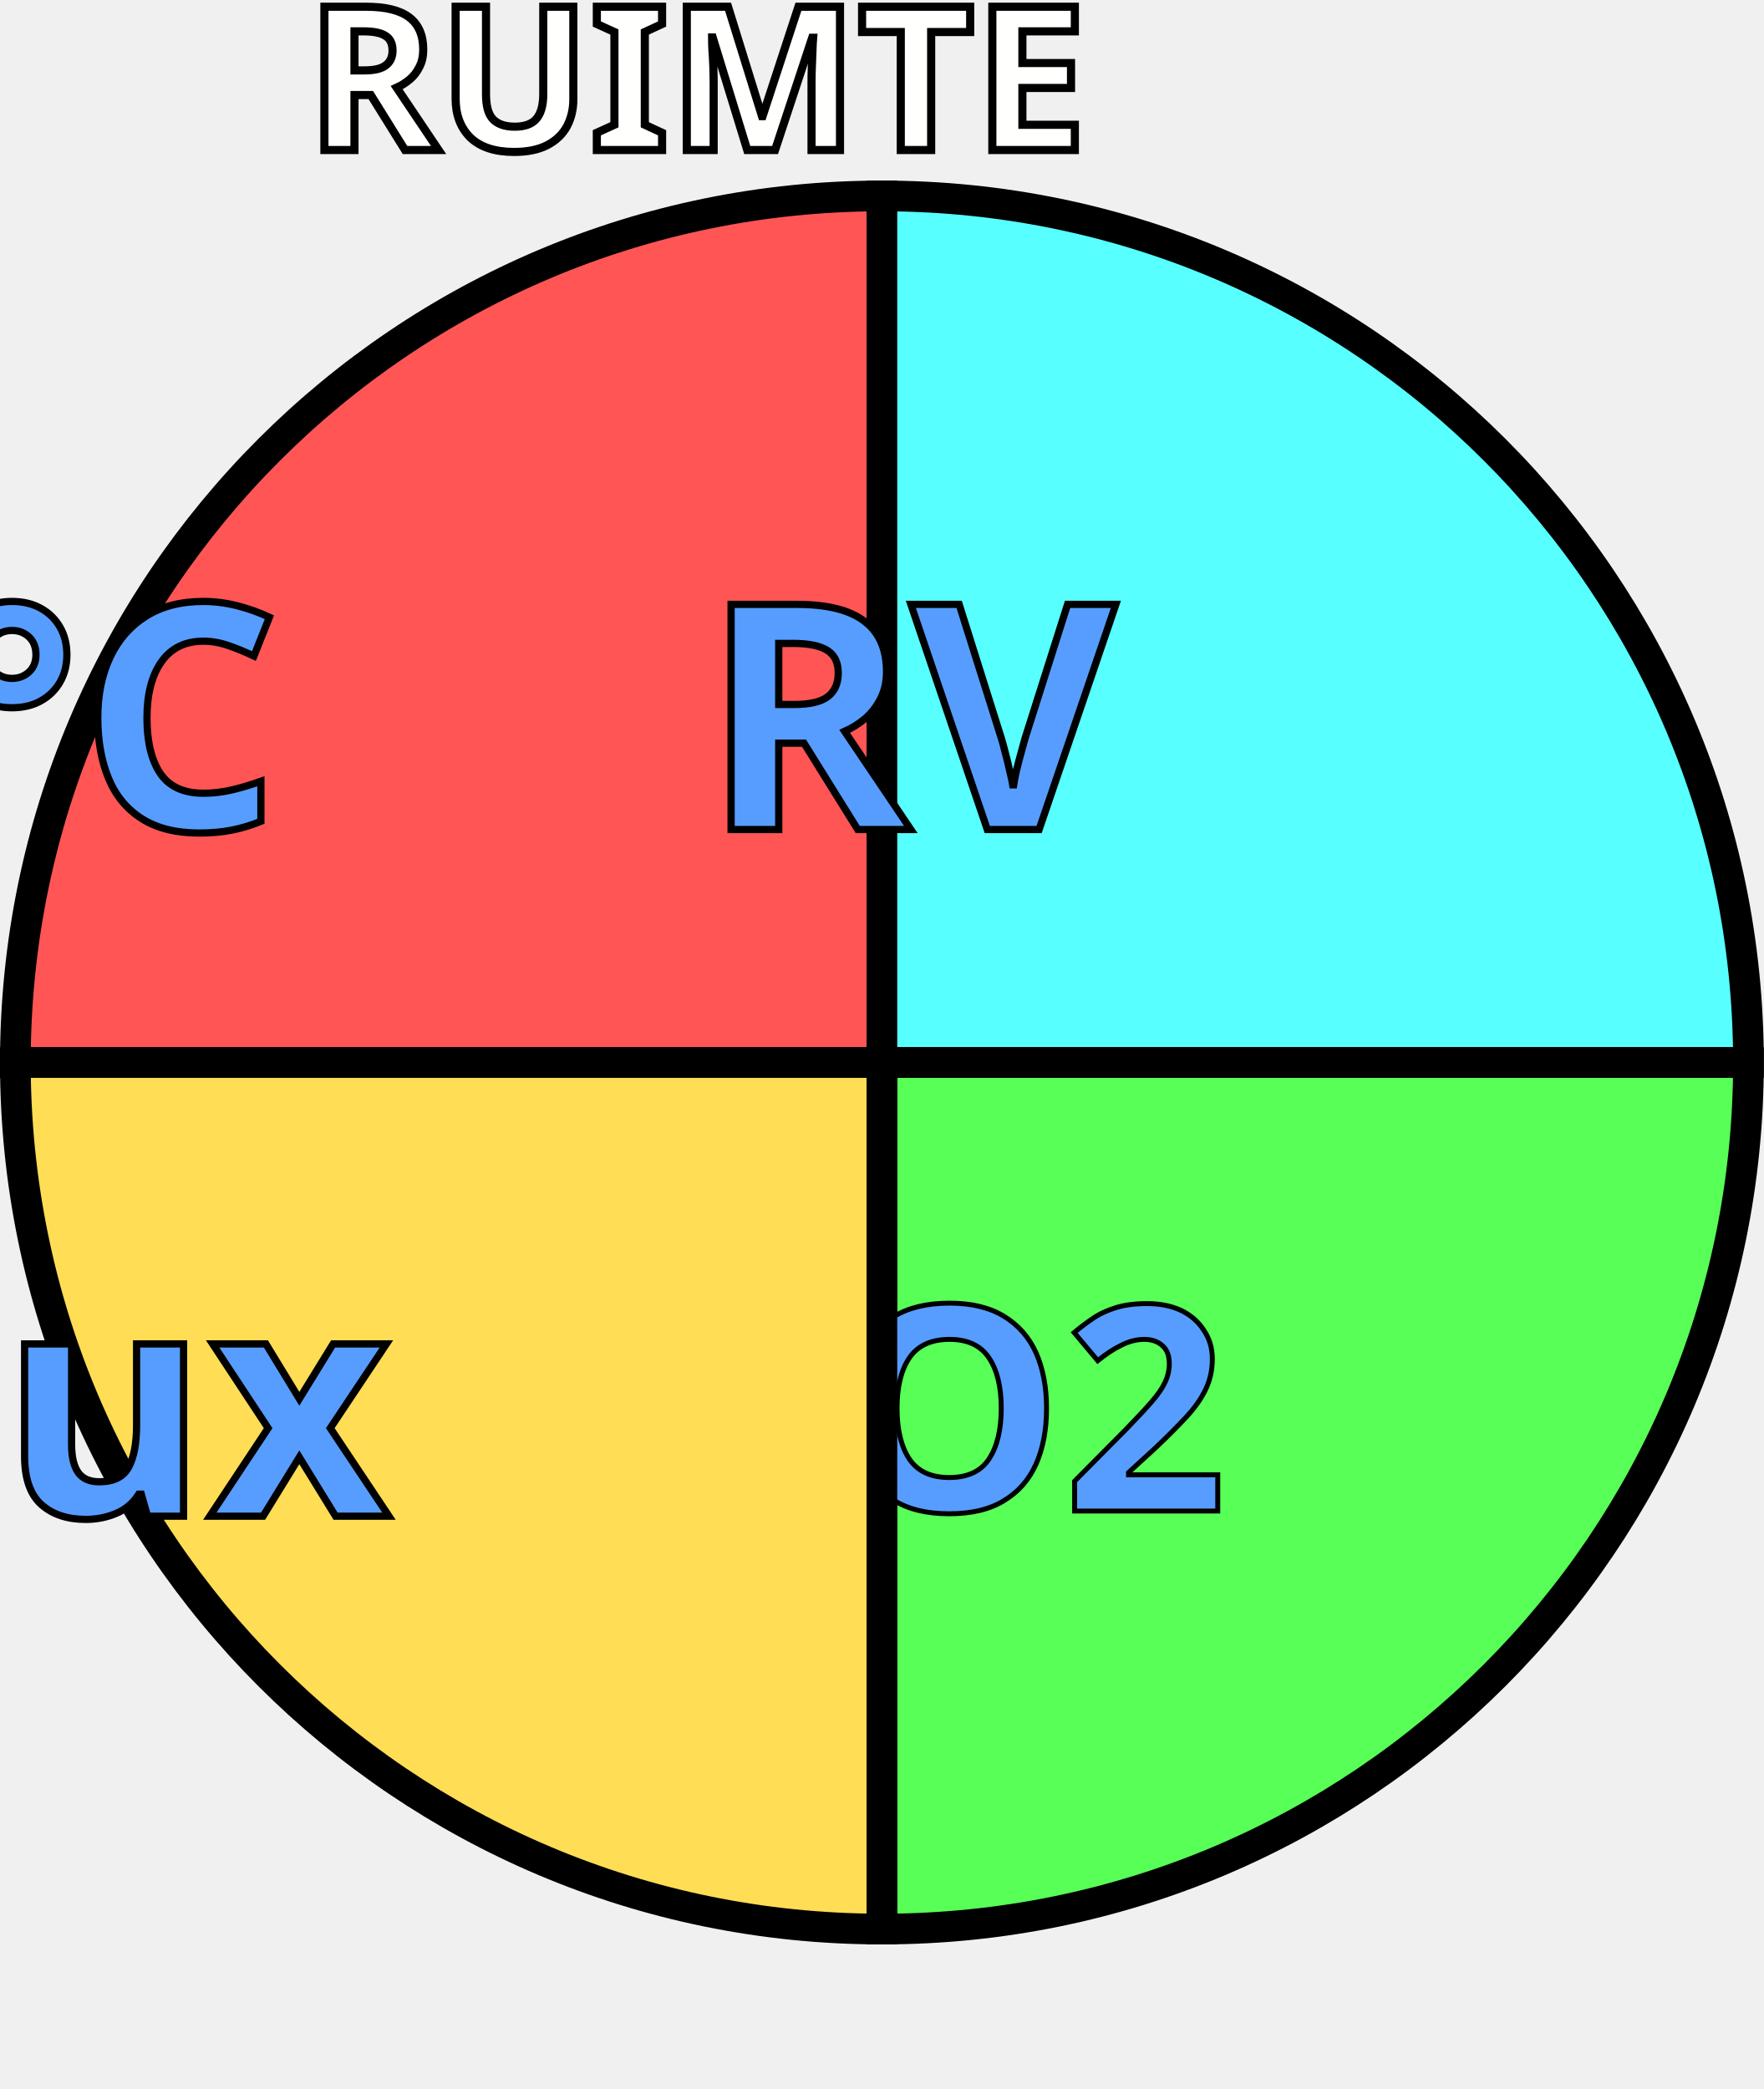
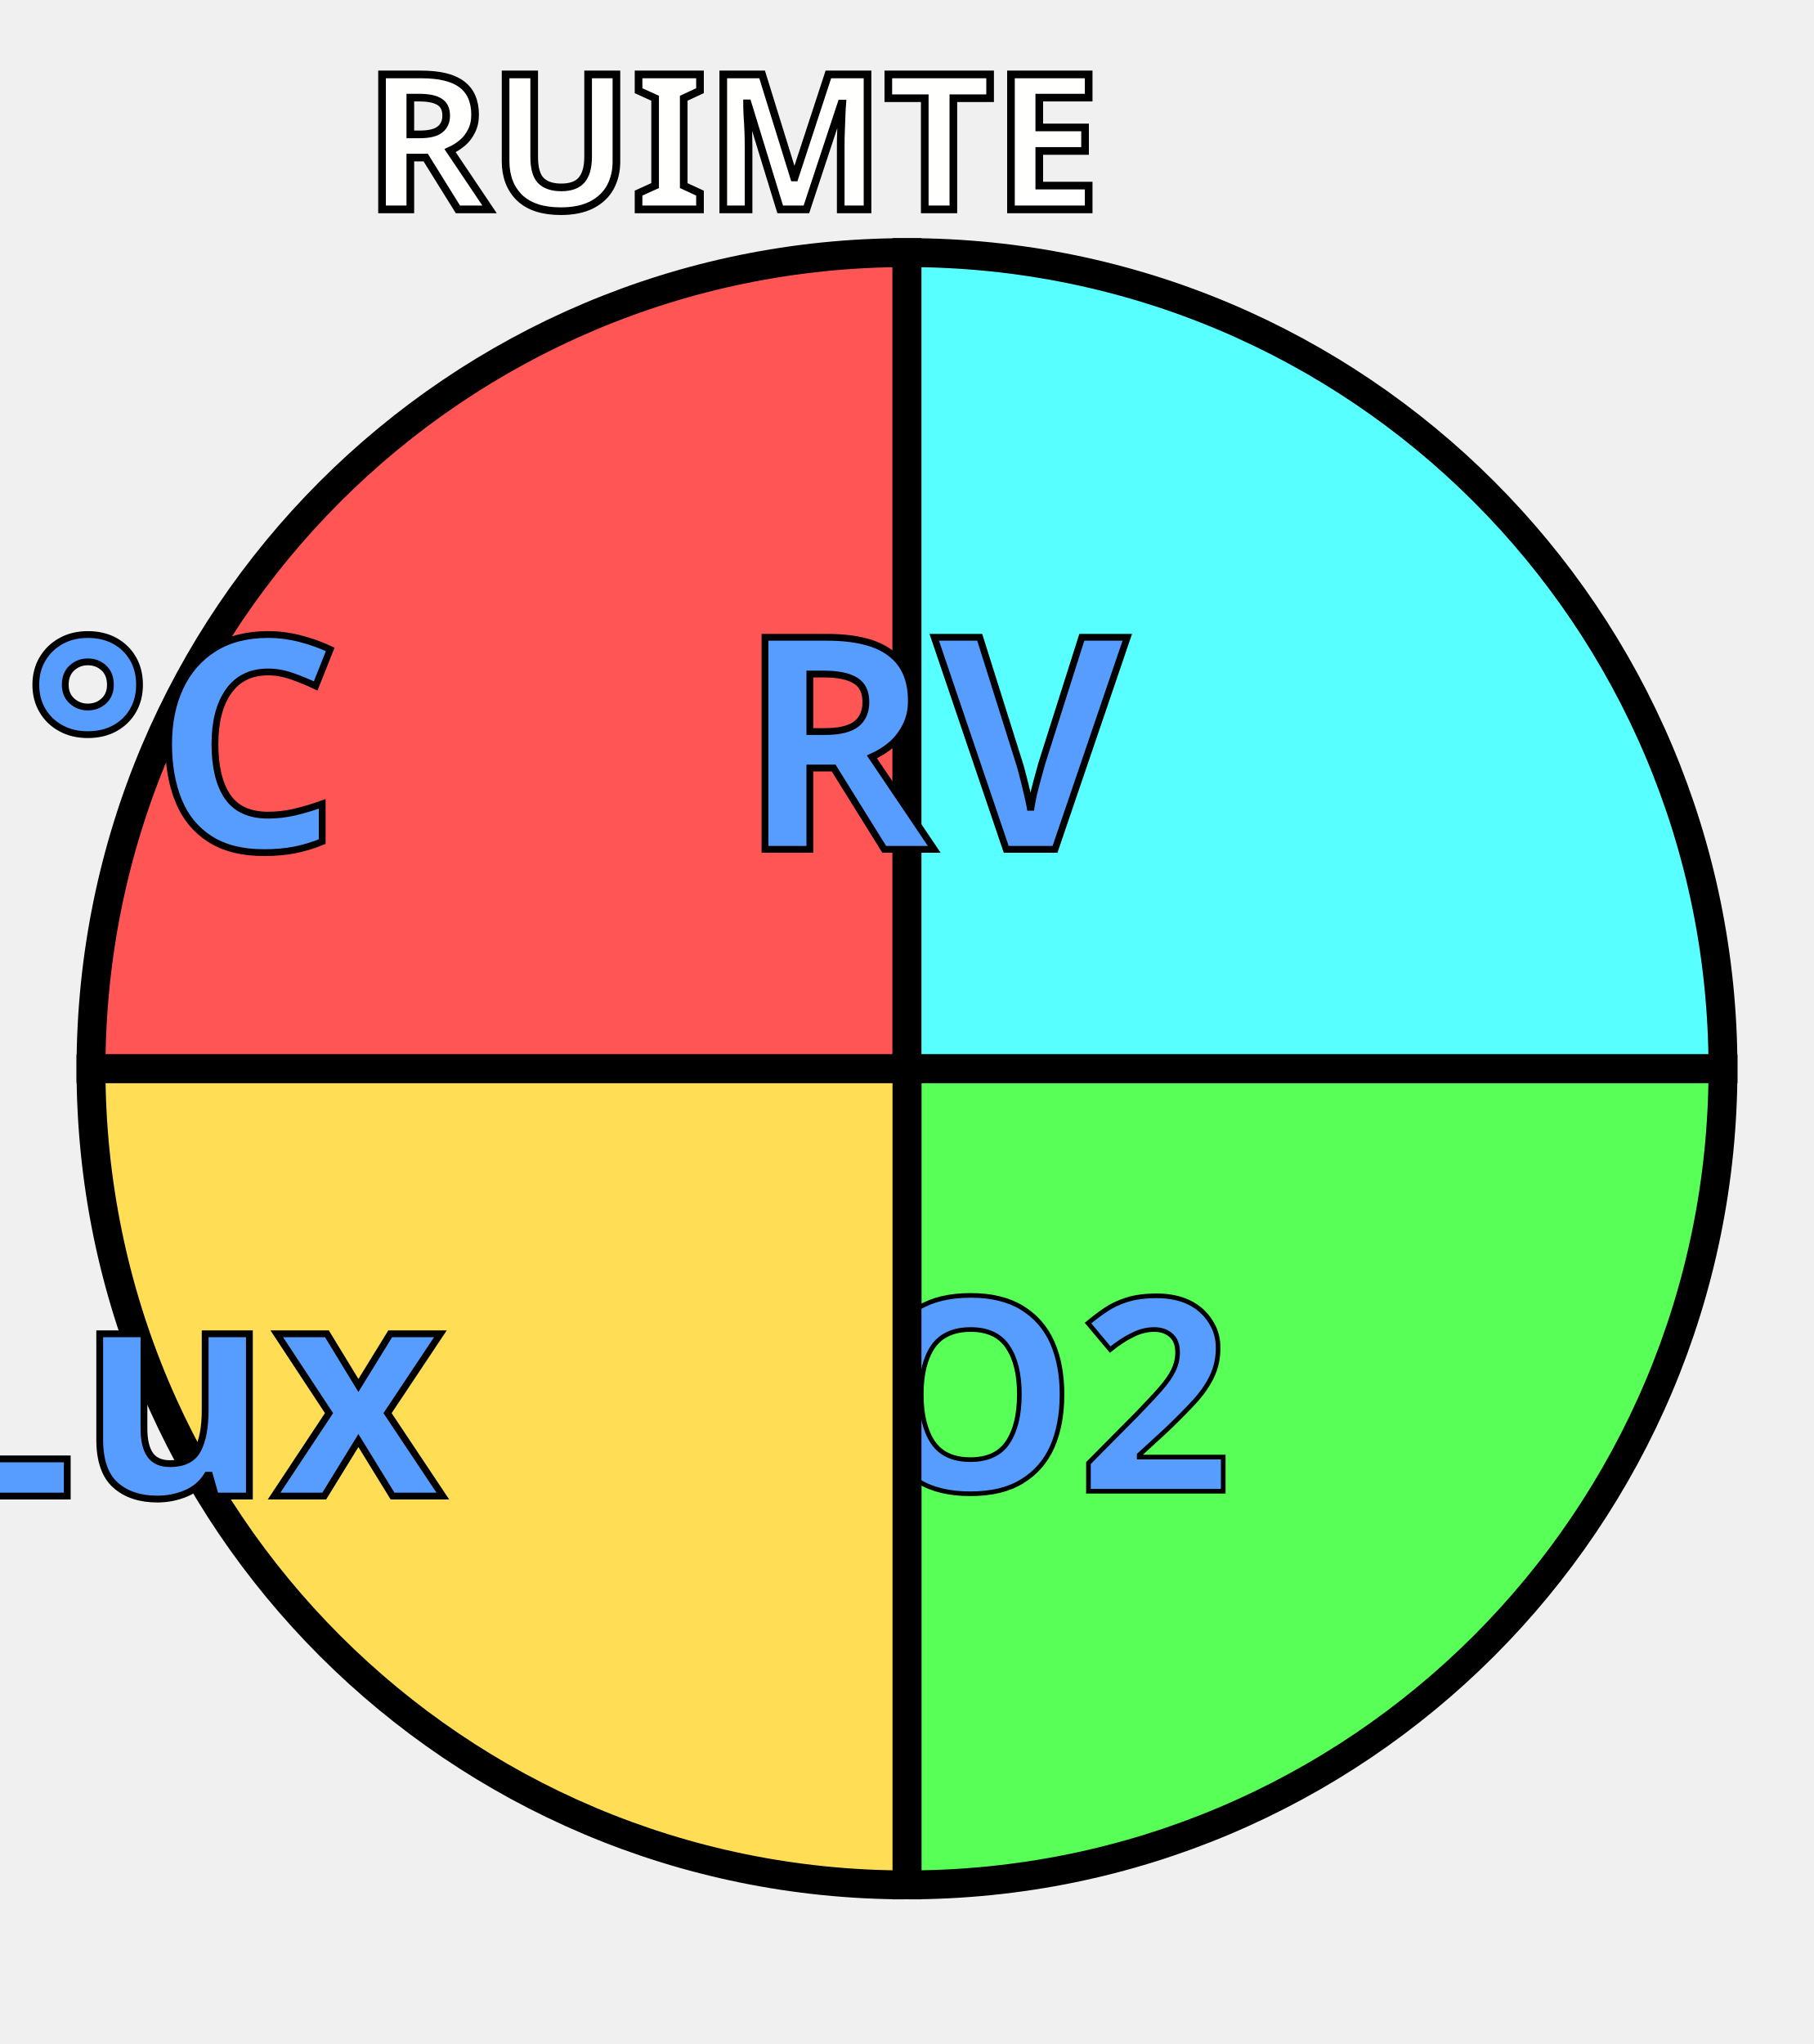
- <svg xmlns="http://www.w3.org/2000/svg" width="21.695mm" height="25.696mm" viewBox="0 0 21.695 25.696" version="1.1" id="svgIcon">
+ <svg xmlns="http://www.w3.org/2000/svg" width="23.695mm" height="26.696mm" viewBox="0 0 23.695 26.696" version="1.1" id="svgIcon">
  <defs id="defs1998" />
-   <g id="infoIconLayer" transform="translate(-3.178892e-7,1.108871)">
+   <g id="infoIconLayer" transform="translate(0.9998215,1.998112)">
    <g id="infoIconGrp" transform="matrix(0.2517836,0,0,0.2517946,-3.808227,-0.6974283)">
      <g id="TempGrp" transform="matrix(0.1708886,0,0,0.1708886,40.69564,23.09676)" style="fill:#ffffff;stroke-width:1.001;stroke-dasharray:none">
-         <path id="path11933" style="fill:#ff5555;stroke:#000000;stroke-width:1.5;stroke-dasharray:none" d="M 58.208,7.938 A 42.333,42.333 0 0 0 15.875,50.271 h 42.333 z" transform="matrix(5.851764,0,0,5.851764,-238.1413,-135.1568)" />
+         <path id="TempIcon" style="fill:#ff5555;stroke:#000000;stroke-width:1.5;stroke-dasharray:none" d="M 58.208,7.938 A 42.333,42.333 0 0 0 15.875,50.271 h 42.333 z" transform="matrix(5.851764,0,0,5.851764,-238.1413,-135.1568)" />
        <text xml:space="preserve" style="font-weight:bold;font-size:90.187px;font-family:sans-serif;-inkscape-font-specification:'sans-serif, Bold';text-align:center;text-anchor:middle;fill:#579dff;stroke:#000000;stroke-width:2.064;stroke-dasharray:none" x="-11.97" y="92.511" id="text326">
          <tspan id="tspan324" style="font-size:90.187px;stroke-width:2.064;stroke-dasharray:none" x="-11.97" y="92.511">°C</tspan>
        </text>
+         <path id="TempIcon_outline" style="fill:#929292;fill-opacity:0;stroke:#000000;stroke-width:0;stroke-dasharray:none" d="M 124.224,-134.073 A 313.954,313.94 0 0 0 -189.74,179.863 H 124.224 Z" />
      </g>
      <g id="HumGrp" transform="translate(42.85669,-58.8633)" class="myObject">
        <path id="path11930" style="fill:#57ffff;fill-opacity:1;stroke:#000000;stroke-width:1.5;stroke-dasharray:none" d="M 58.208,7.938 V 50.271 H 100.542 A 42.333,42.333 0 0 0 58.208,7.938 Z" transform="translate(-42.85669,58.8633)" />
        <text xml:space="preserve" style="font-weight:bold;font-size:15.412px;font-family:sans-serif;-inkscape-font-specification:'sans-serif, Bold';text-align:center;text-anchor:middle;fill:#579dff;stroke:#000000;stroke-width:0.353;stroke-dasharray:none" x="34.72" y="97.754" id="HVal">
          <tspan id="tspan324-7" style="font-size:15.412px;stroke-width:0.353;stroke-dasharray:none" x="34.72" y="97.754">RV</tspan>
        </text>
+         <path id="HumIcon_outline" style="fill:#929292;fill-opacity:0;stroke:#000000;stroke-width:0;stroke-dasharray:none" d="M 12.033,59.048 V 112.697 H 65.684 A 53.651,53.649 0 0 0 12.033,59.048 Z" />
      </g>
      <g id="CO2Grp" transform="matrix(1.416181,0,0,1.416181,-60.38646,-68.35585)" style="fill:#ffffff">
-         <path id="path11919" style="fill:#57ff57;fill-opacity:1;stroke:#000000;stroke-width:1.5;stroke-dasharray:none" d="M 100.542,50.271 H 58.208 V 92.604 A 42.333,42.333 0 0 0 100.542,50.271 Z" transform="matrix(0.7061242,0,0,0.7061242,42.64034,48.26772)" />
+         <path id="CO2Icon" style="fill:#57ff57;fill-opacity:1;stroke:#000000;stroke-width:1.5;stroke-dasharray:none" d="M 100.542,50.271 H 58.208 V 92.604 A 42.333,42.333 0 0 0 100.542,50.271 Z" transform="matrix(0.7061242,0,0,0.7061242,42.64034,48.26772)" />
        <text xml:space="preserve" style="font-weight:bold;font-size:9.893px;font-family:sans-serif;-inkscape-font-specification:'sans-serif, Bold';text-align:center;text-anchor:middle;fill:#579dff;stroke:#000000;stroke-width:0.17;stroke-dasharray:none" x="97.417" y="99.238" id="CVal">
-           <tspan id="tspan324-7-6" style="stroke-width:0.17;stroke-dasharray:none;font-size:9.893px" x="97.417" y="99.238">CO2</tspan>
+           <tspan id="tspan324-7-6" style="font-size:9.893px;stroke-width:0.17;stroke-dasharray:none" x="97.417" y="99.238">CO2</tspan>
        </text>
+         <path id="CO2Icon_outline" style="fill:#929292;fill-opacity:0;stroke:#000000;stroke-width:0;stroke-dasharray:none" d="M 119.283,81.314 H 81.399 V 119.196 A 37.884,37.883 0 0 0 119.283,81.314 Z" />
      </g>
      <g id="LuxGrp" transform="matrix(0.3855572,0,0,0.3855572,34.96357,8.777619)">
-         <path id="path2405" style="fill:#ffdd55;stroke:#000000;stroke-width:1.5;stroke-dasharray:none" d="M 58.208,50.271 H 15.875 a 42.333,42.333 0 0 0 42.333,42.333 z" transform="matrix(2.593649,0,0,2.593649,-90.68322,-22.76606)" />
+         <path id="LuxIcon" style="fill:#ffdd55;stroke:#000000;stroke-width:1.5;stroke-dasharray:none" d="M 58.208,50.271 H 15.875 a 42.333,42.333 0 0 0 42.333,42.333 z" transform="matrix(2.593649,0,0,2.593649,-90.68322,-22.76606)" />
        <text xml:space="preserve" style="font-weight:bold;font-size:39.973px;font-family:sans-serif;-inkscape-font-specification:'sans-serif, Bold';text-align:center;text-anchor:middle;fill:#579dff;stroke:#000000;stroke-width:0.915;stroke-dasharray:none" x="8.82" y="165.105" id="LVal">
          <tspan id="tspan324-7-5" style="font-size:39.973px;stroke-width:0.915;stroke-dasharray:none" x="8.82" y="165.105">Lux</tspan>
        </text>
+         <path id="LuxIcon_outline" style="fill:#929292;fill-opacity:0;stroke:#000000;stroke-width:0;stroke-dasharray:none" d="M 69.926,98.616 H -69.231 A 139.152,139.146 0 0 0 69.926,237.76 Z" />
      </g>
      <text xml:space="preserve" style="font-weight:bold;font-size:9.808px;font-family:sans-serif;-inkscape-font-specification:'sans-serif, Bold';text-align:center;text-anchor:middle;fill:#fffffe;fill-opacity:1;stroke:#000000;stroke-width:0.397;stroke-dasharray:none" x="58.068" y="5.695" id="ruimteNummer" transform="scale(1.000022,0.9999782)">
        <tspan id="tspan992" style="fill:#fffffe;fill-opacity:1;stroke-width:0.397;stroke-dasharray:none" x="58.068" y="5.695">RUIMTE</tspan>
      </text>
    </g>
  </g>
</svg>
